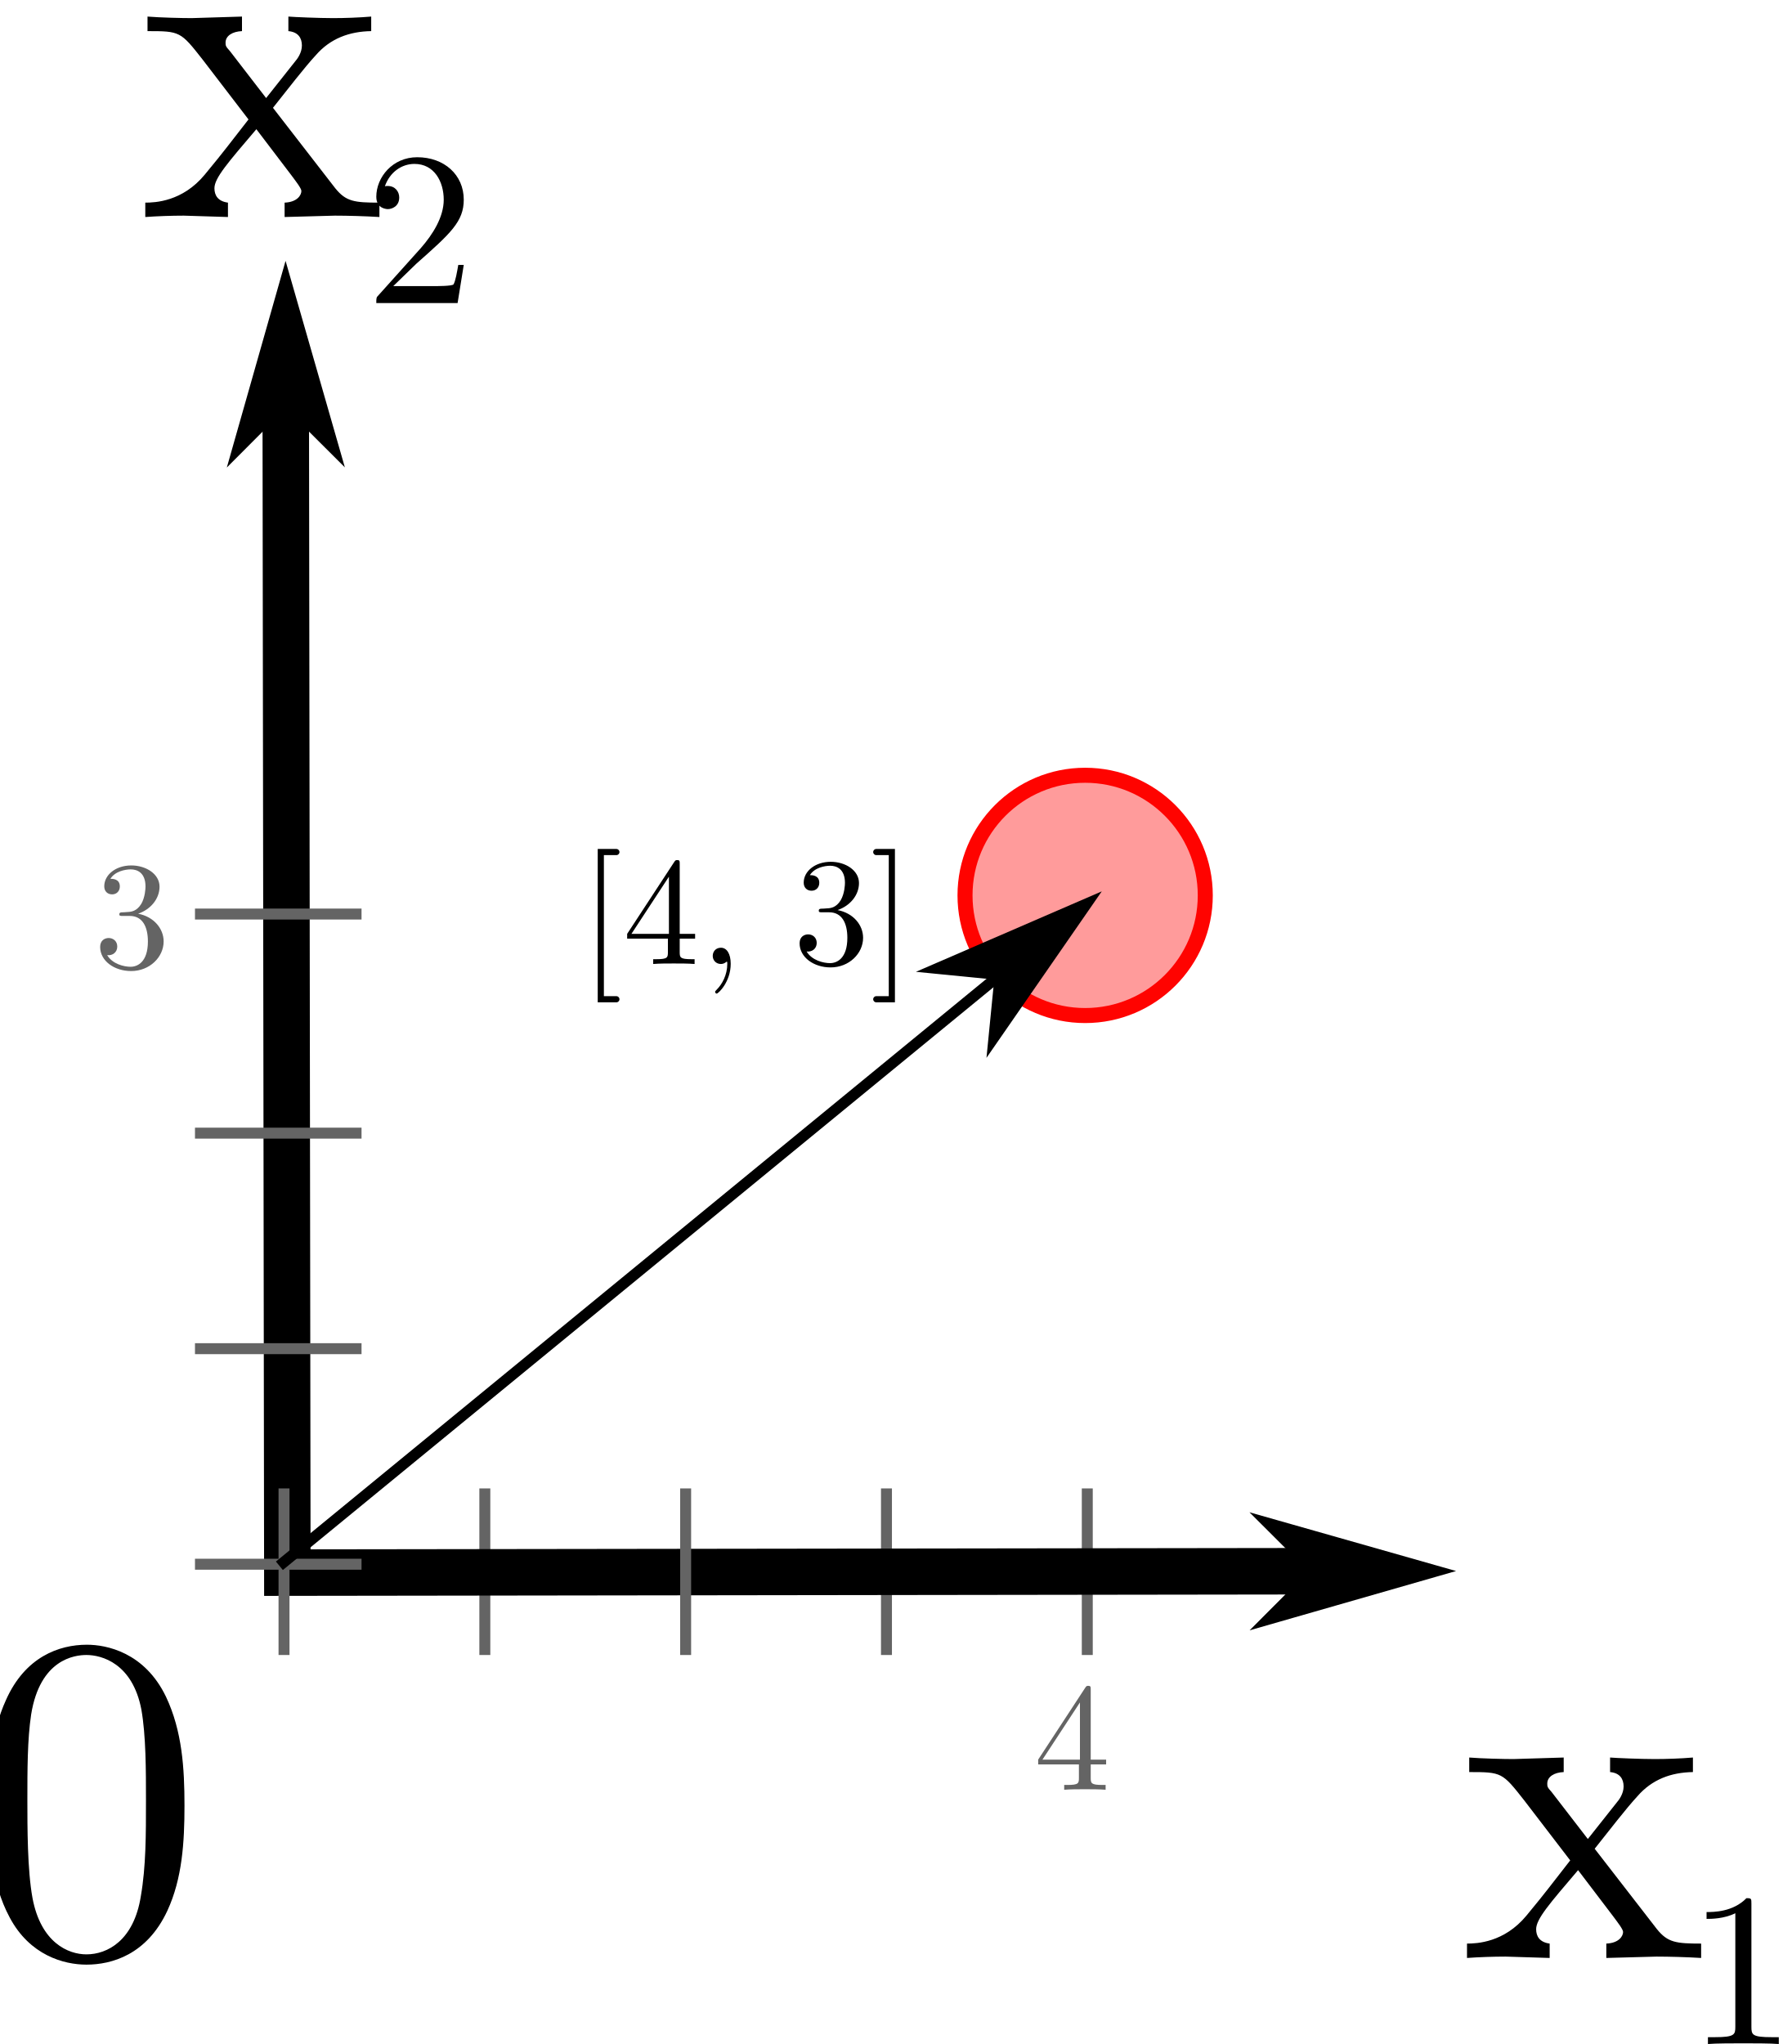
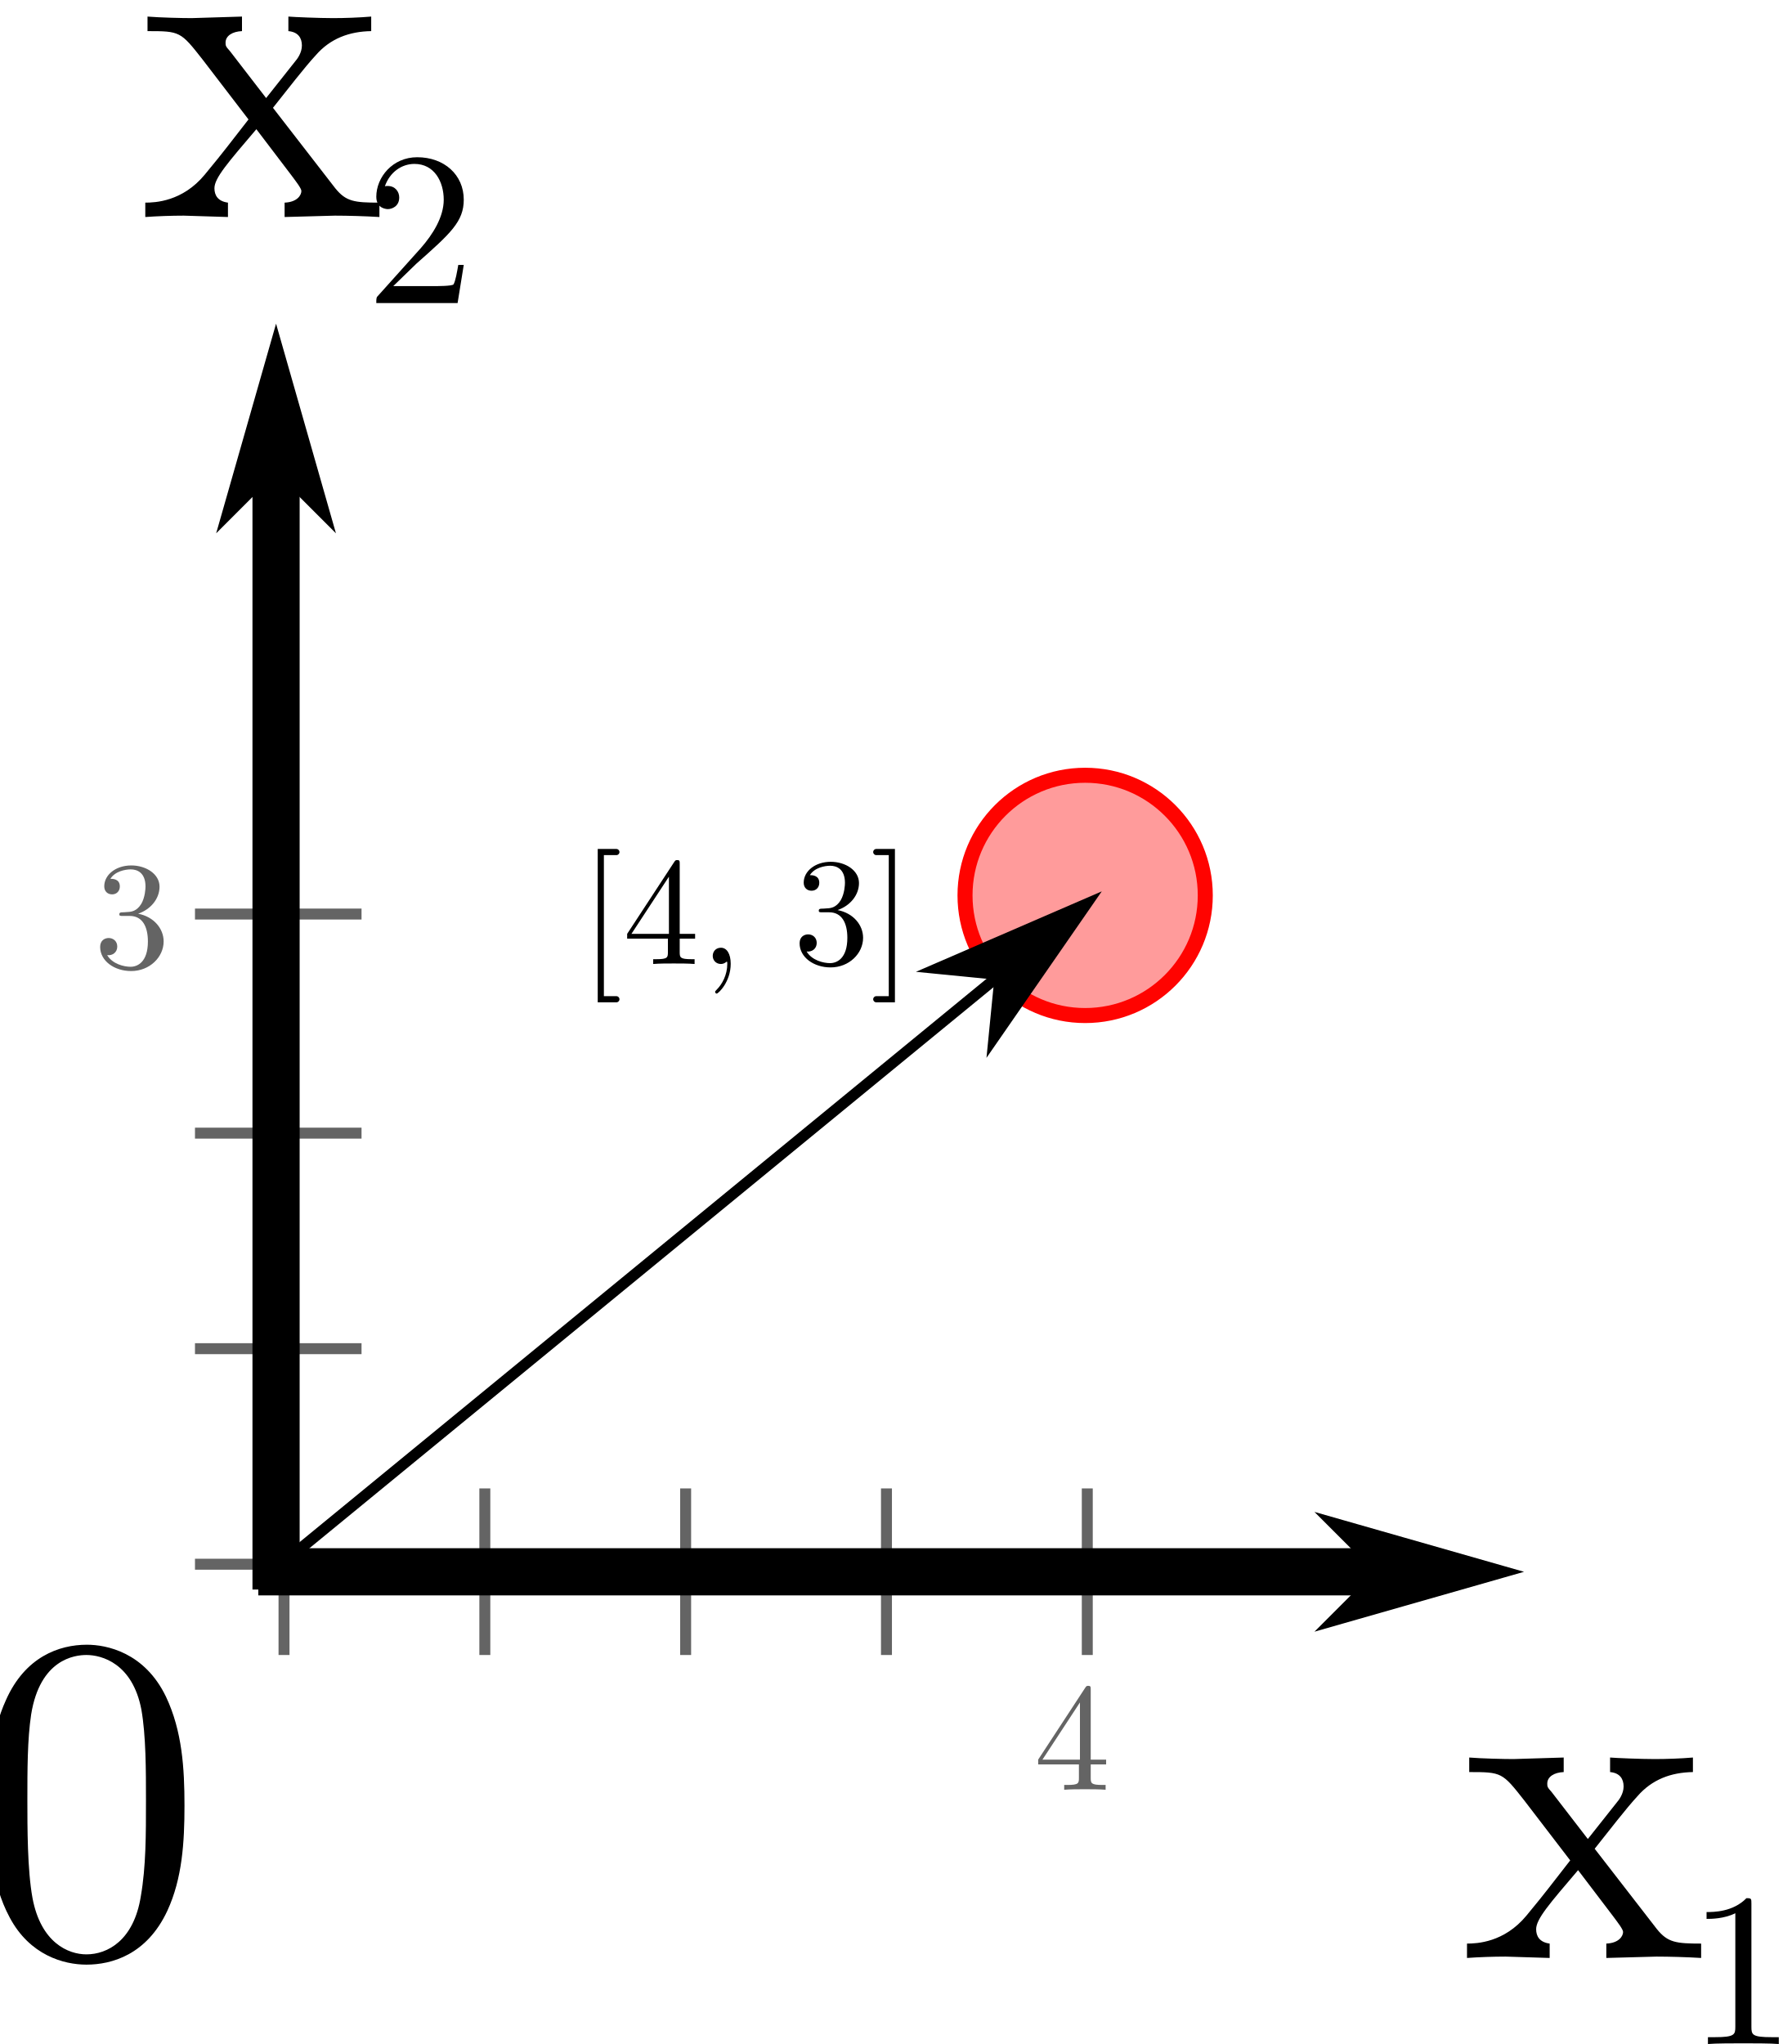
<svg xmlns="http://www.w3.org/2000/svg" width="163.53" height="186.586" id="svg6738" version="1.1">
  <defs id="defs6740">
    <marker orient="auto" refY="0" refX="0" id="Arrow1Lend" style="overflow:visible">
      <path id="path4271" d="M 0,0 5,-5 -12.5,0 5,5 0,0 z" style="fill-rule:evenodd;stroke:#000000;stroke-width:1pt;marker-start:none" transform="matrix(-0.8,0,0,-0.8,-10,0)" />
    </marker>
    <marker orient="auto" refY="0" refX="0" id="Arrow1Sstart" style="overflow:visible">
      <path id="path4280" d="M 0,0 5,-5 -12.5,0 5,5 0,0 z" style="fill-rule:evenodd;stroke:#000000;stroke-width:1pt;marker-start:none" transform="matrix(0.2,0,0,0.2,1.2,0)" />
    </marker>
    <marker orient="auto" refY="0" refX="0" id="Arrow1Send" style="overflow:visible">
      <path id="path4283" d="M 0,0 5,-5 -12.5,0 5,5 0,0 z" style="fill-rule:evenodd;stroke:#000000;stroke-width:1pt;marker-start:none" transform="matrix(-0.2,0,0,-0.2,-1.2,0)" />
    </marker>
+     <marker orient="auto" refY="0" refX="0" id="Arrow1Send-7" style="overflow:visible">
+       <path id="path4283-9" d="M 0,0 5,-5 -12.5,0 5,5 0,0 z" style="fill-rule:evenodd;stroke:#000000;stroke-width:1pt;marker-start:none" transform="matrix(-0.2,0,0,-0.2,-1.2,0)" />
+     </marker>
+     <marker orient="auto" refY="0" refX="0" id="marker2852" style="overflow:visible">
+       <path id="path2854" d="M 0,0 5,-5 -12.5,0 5,5 0,0 z" style="fill-rule:evenodd;stroke:#000000;stroke-width:1pt;marker-start:none" transform="matrix(-0.2,0,0,-0.2,-1.2,0)" />
+     </marker>
  </defs>
  <g id="layer1" transform="translate(-135.6578,-478.9244)">
    <path style="fill:none;stroke:#646464;stroke-width:1px;stroke-linecap:butt;stroke-linejoin:miter;stroke-opacity:1" d="m 179.92,614.795 0,15.206" id="path6826" />
    <path id="path6828" d="m 216.587,614.795 0,15.206" style="fill:none;stroke:#646464;stroke-width:1px;stroke-linecap:butt;stroke-linejoin:miter;stroke-opacity:1" />
    <path style="fill:none;stroke:#646464;stroke-width:1px;stroke-linecap:butt;stroke-linejoin:miter;stroke-opacity:1" d="m 234.92,614.795 0,15.206" id="path6830" />
-     <path id="path6665" d="m 161.738,510.314 c 0,0 0,0 0.152,112.166 l 99.123,-0.135" style="fill:none;stroke:#000000;stroke-width:4.244;stroke-linecap:butt;stroke-linejoin:miter;stroke-miterlimit:4;stroke-opacity:1;stroke-dasharray:none;marker-start:url(#Arrow1Sstart);marker-end:url(#Arrow1Send)" />
    <text id="text6667" y="657.659" x="269.072" style="font-size:42.441px;font-style:normal;font-variant:normal;font-weight:normal;font-stretch:normal;fill:#000000;fill-opacity:1;stroke:none;font-family:Cambria Math;-inkscape-font-specification:Cambria Math" xml:space="preserve">
      <tspan y="657.659" x="269.072" id="tspan6669">x</tspan>
    </text>
    <path style="fill:#ff0000;fill-opacity:0.392;stroke:#ff0300;stroke-width:2;stroke-linecap:butt;stroke-miterlimit:4;stroke-opacity:1;stroke-dasharray:none;stroke-dashoffset:0" id="path6675" d="m 206.511,68.888 c 0,8.826 -7.154,15.98 -15.98,15.98 -8.826,0 -15.98,-7.154 -15.98,-15.98 0,-8.826 7.154,-15.98 15.98,-15.98 8.826,0 15.98,7.154 15.98,15.98 z" transform="matrix(0.6862976,0,0,0.6862976,103.9642,513.3833)" />
    <text xml:space="preserve" style="font-size:42.441px;font-style:normal;font-variant:normal;font-weight:normal;font-stretch:normal;fill:#000000;fill-opacity:1;stroke:none;font-family:Cambria Math;-inkscape-font-specification:Cambria Math" x="132.985" y="657.331" id="text6820">
      <tspan id="tspan6822" x="132.985" y="657.331">0</tspan>
    </text>
    <path id="path7356" d="m 168.664,602.038 -15.206,0" style="fill:none;stroke:#646464;stroke-width:1px;stroke-linecap:butt;stroke-linejoin:miter;stroke-opacity:1" />
    <path style="fill:none;stroke:#646464;stroke-width:1px;stroke-linecap:butt;stroke-linejoin:miter;stroke-opacity:1" d="m 168.664,582.363 -15.206,0" id="path7358" />
    <path id="path7360" d="m 168.664,562.363 -15.206,0" style="fill:none;stroke:#646464;stroke-width:1px;stroke-linecap:butt;stroke-linejoin:miter;stroke-opacity:1" />
    <path style="fill:none;stroke:#646464;stroke-width:1px;stroke-linecap:butt;stroke-linejoin:miter;stroke-opacity:1" d="m 168.664,621.714 -15.206,0" id="path7362" />
    <path id="path7364" d="m 198.253,614.795 0,15.206" style="fill:none;stroke:#646464;stroke-width:1px;stroke-linecap:butt;stroke-linejoin:miter;stroke-opacity:1" />
    <path id="path7366" d="m 161.587,614.795 0,15.206" style="fill:none;stroke:#646464;stroke-width:1px;stroke-linecap:butt;stroke-linejoin:miter;stroke-opacity:1" />
    <text xml:space="preserve" style="font-size:20px;font-style:normal;font-variant:normal;font-weight:normal;font-stretch:normal;fill:#646464;fill-opacity:1;stroke:none;font-family:Cambria Math;-inkscape-font-specification:Cambria Math" x="230.046" y="642.301" id="text7368">
      <tspan id="tspan7370" x="230.046" y="642.301" style="font-size:14px;fill:#646464;fill-opacity:1">4</tspan>
    </text>
    <text xml:space="preserve" style="font-size:20px;font-style:normal;font-variant:normal;font-weight:normal;font-stretch:normal;fill:#646464;fill-opacity:1;stroke:none;font-family:Cambria Math;-inkscape-font-specification:Cambria Math" x="144.208" y="567.254" id="text7372">
      <tspan id="tspan7374" x="144.208" y="567.254" style="font-size:14px;fill:#646464;fill-opacity:1">3</tspan>
    </text>
    <path style="fill:none;stroke:#000000;stroke-width:1px;stroke-linecap:butt;stroke-linejoin:miter;stroke-opacity:1;marker-end:url(#Arrow1Lend)" d="M 25.506,144.157 99.082,83.825" id="path7376" transform="translate(135.6578,477.6992)" />
    <text xml:space="preserve" style="font-size:20px;font-style:normal;font-variant:normal;font-weight:normal;font-stretch:normal;fill:#000000;fill-opacity:1;stroke:none;font-family:Cambria Math;-inkscape-font-specification:Cambria Math" x="188.632" y="566.919" id="text7754">
      <tspan id="tspan7756" x="188.632" y="566.919" style="font-size:14px">[4, 3]</tspan>
    </text>
    <text xml:space="preserve" style="font-size:20px;font-style:normal;font-variant:normal;font-weight:normal;font-stretch:normal;fill:#000000;fill-opacity:1;stroke:none;font-family:Cambria Math;-inkscape-font-specification:Bitstream Vera Sans" x="289.676" y="665.511" id="text8136">
      <tspan id="tspan8138" x="289.676" y="665.511">1</tspan>
    </text>
    <text xml:space="preserve" style="font-size:42.441px;font-style:normal;font-variant:normal;font-weight:normal;font-stretch:normal;fill:#000000;fill-opacity:1;stroke:none;font-family:Cambria Math;-inkscape-font-specification:Cambria Math" x="148.408" y="498.736" id="text8140">
      <tspan id="tspan8142" x="148.408" y="498.736">x</tspan>
    </text>
    <text id="text8144" y="506.588" x="169.012" style="font-size:20px;font-style:normal;font-variant:normal;font-weight:normal;font-stretch:normal;fill:#000000;fill-opacity:1;stroke:none;font-family:Cambria Math;-inkscape-font-specification:Bitstream Vera Sans" xml:space="preserve">
      <tspan y="506.588" x="169.012" id="tspan8146">2</tspan>
    </text>
+     <g transform="matrix(2.153214,0,0,2.153214,-561.6573,-306.5594)" id="g2834">
+       <path transform="translate(253.6117,285.9749)" id="path2841" d="m 81.189,145.457 50.095,0" style="fill:none;stroke:#000000;stroke-width:2;stroke-linecap:butt;stroke-linejoin:miter;stroke-miterlimit:4;stroke-opacity:1;stroke-dasharray:none;marker-end:url(#Arrow1Send)" />
+       <path style="fill:none;stroke:#000000;stroke-width:2;stroke-linecap:butt;stroke-linejoin:miter;stroke-miterlimit:4;stroke-opacity:1;stroke-dasharray:none;marker-end:url(#Arrow1Send)" d="m 335.553,432.184 0,-50.095" id="path3821" />
+     </g>
  </g>
</svg>
